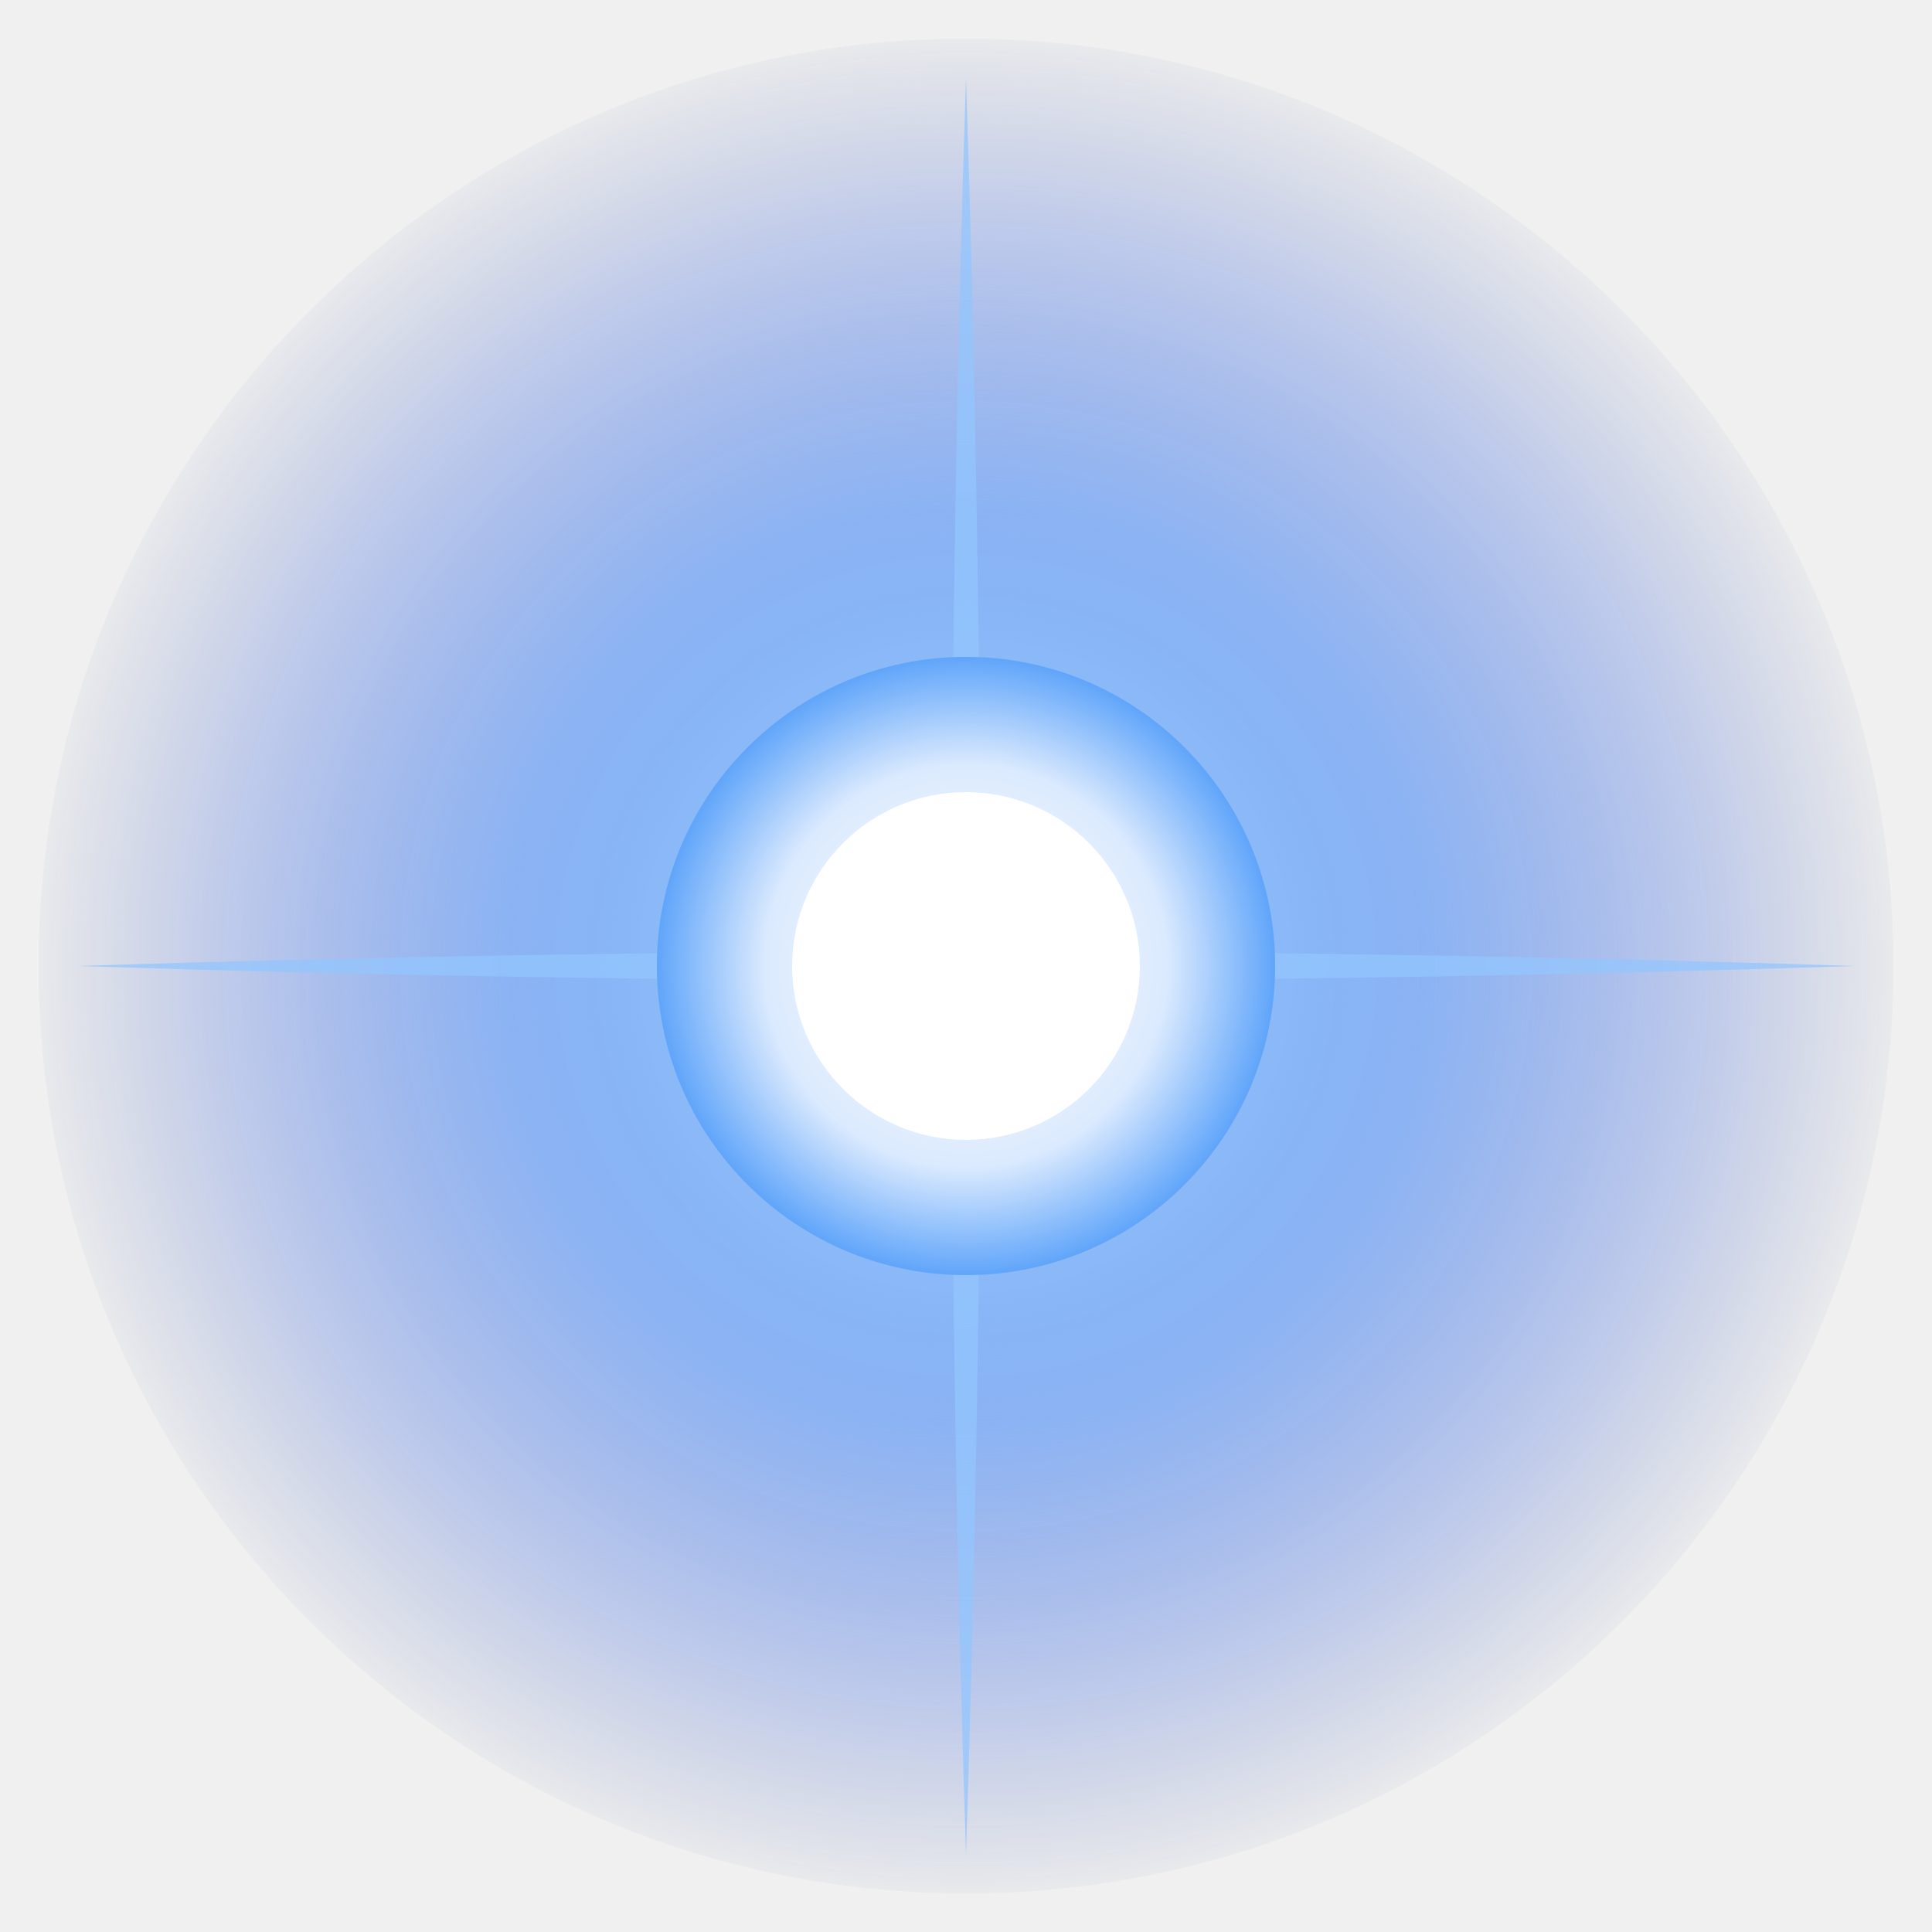
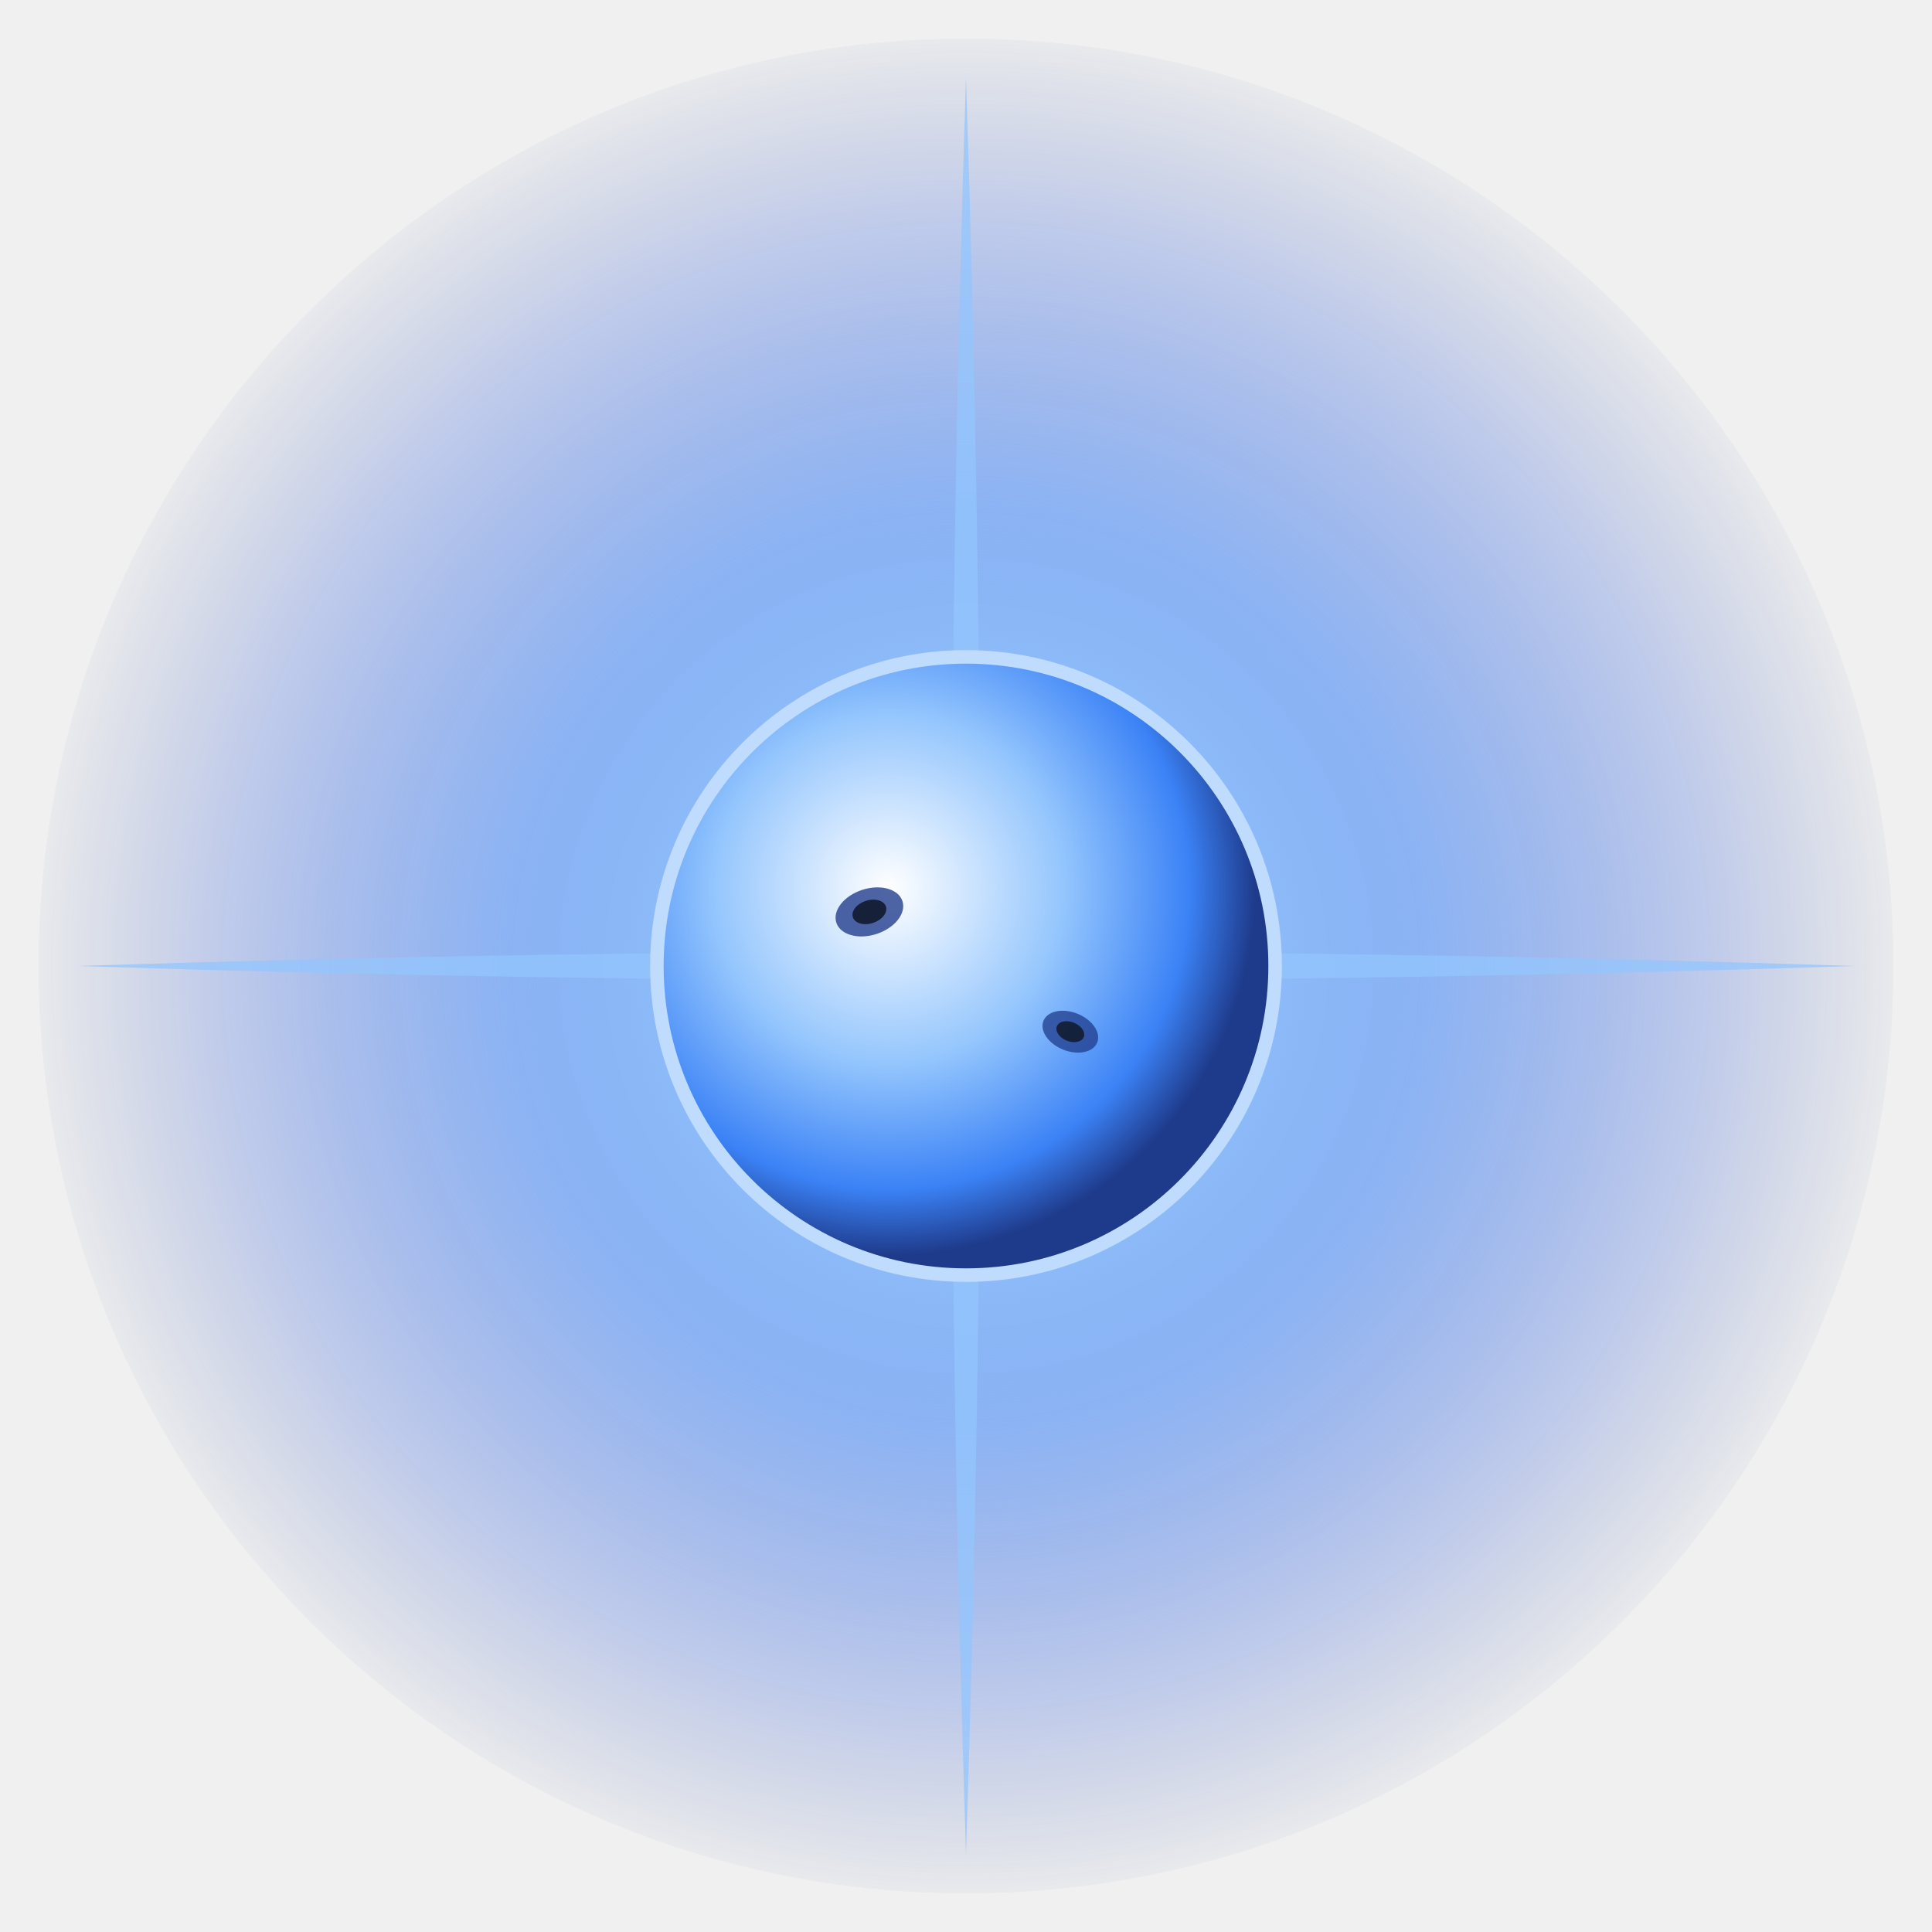
<svg xmlns="http://www.w3.org/2000/svg" viewBox="-50 -50 100 100" width="100" height="100">
  <defs>
    <radialGradient id="o-glow" cx="0" cy="0" r="50" gradientUnits="userSpaceOnUse">
-       <stop offset="0%" stop-color="#ffffff" stop-opacity="1" />
-       <stop offset="22%" stop-color="#93c5fd" stop-opacity="0.95" />
+       <stop offset="0%" stop-color="#ffffff" stop-opacity="0.96" />
+       <stop offset="22%" stop-color="#93c5fd" stop-opacity="0.92" />
      <stop offset="48%" stop-color="#3b82f6" stop-opacity="0.55" />
      <stop offset="78%" stop-color="#1d4ed8" stop-opacity="0.22" />
      <stop offset="100%" stop-color="#1e3a8a" stop-opacity="0" />
    </radialGradient>
-     <radialGradient id="o-core" cx="0" cy="0" r="16" gradientUnits="userSpaceOnUse">
+     <radialGradient id="o-core" cx="-4" cy="-4" r="19" gradientUnits="userSpaceOnUse">
      <stop offset="0%" stop-color="#ffffff" />
-       <stop offset="65%" stop-color="#dbeafe" />
-       <stop offset="100%" stop-color="#60a5fa" />
+       <stop offset="48%" stop-color="#93c5fd" />
+       <stop offset="82%" stop-color="#3b82f6" />
+       <stop offset="100%" stop-color="#1e3a8a" />
    </radialGradient>
  </defs>
  <circle cx="0" cy="0" r="48" fill="url(#o-glow)" />
  <path d="M -46 0 Q 0 -1.5 46 0 Q 0 1.5 -46 0 Z" fill="#93c5fd" opacity="0.75" />
  <path d="M 0 -46 Q -1.5 0 0 46 Q 1.5 0 0 -46 Z" fill="#93c5fd" opacity="0.75" />
  <path d="M -24 -24 Q 0 0 24 24 Q 0 0 -24 -24 Z" fill="#bfdbfe" opacity="0.35" />
  <path d="M 24 -24 Q 0 0 -24 24 Q 0 0 24 -24 Z" fill="#bfdbfe" opacity="0.35" />
-   <circle cx="0" cy="0" r="16" fill="url(#o-core)" />
-   <circle cx="0" cy="0" r="9" fill="#ffffff" />
+   <circle cx="0" cy="0" r="16" fill="url(#o-core)" stroke="#bfdbfe" stroke-width="0.7" />
+   <ellipse cx="-5.0" cy="-2.8" rx="1.8" ry="1.2" transform="rotate(-18 -5.0 -2.8)" fill="#1e3a8a" opacity="0.78" />
+   <ellipse cx="-5.0" cy="-2.8" rx="0.9" ry="0.6" transform="rotate(-18 -5.0 -2.8)" fill="#0f172a" opacity="0.88" />
+   <ellipse cx="5.4" cy="3.4" rx="1.5" ry="1.0" transform="rotate(22 5.4 3.4)" fill="#1e3a8a" opacity="0.74" />
+   <ellipse cx="5.4" cy="3.4" rx="0.75" ry="0.5" transform="rotate(22 5.4 3.4)" fill="#0f172a" opacity="0.85" />
</svg>
